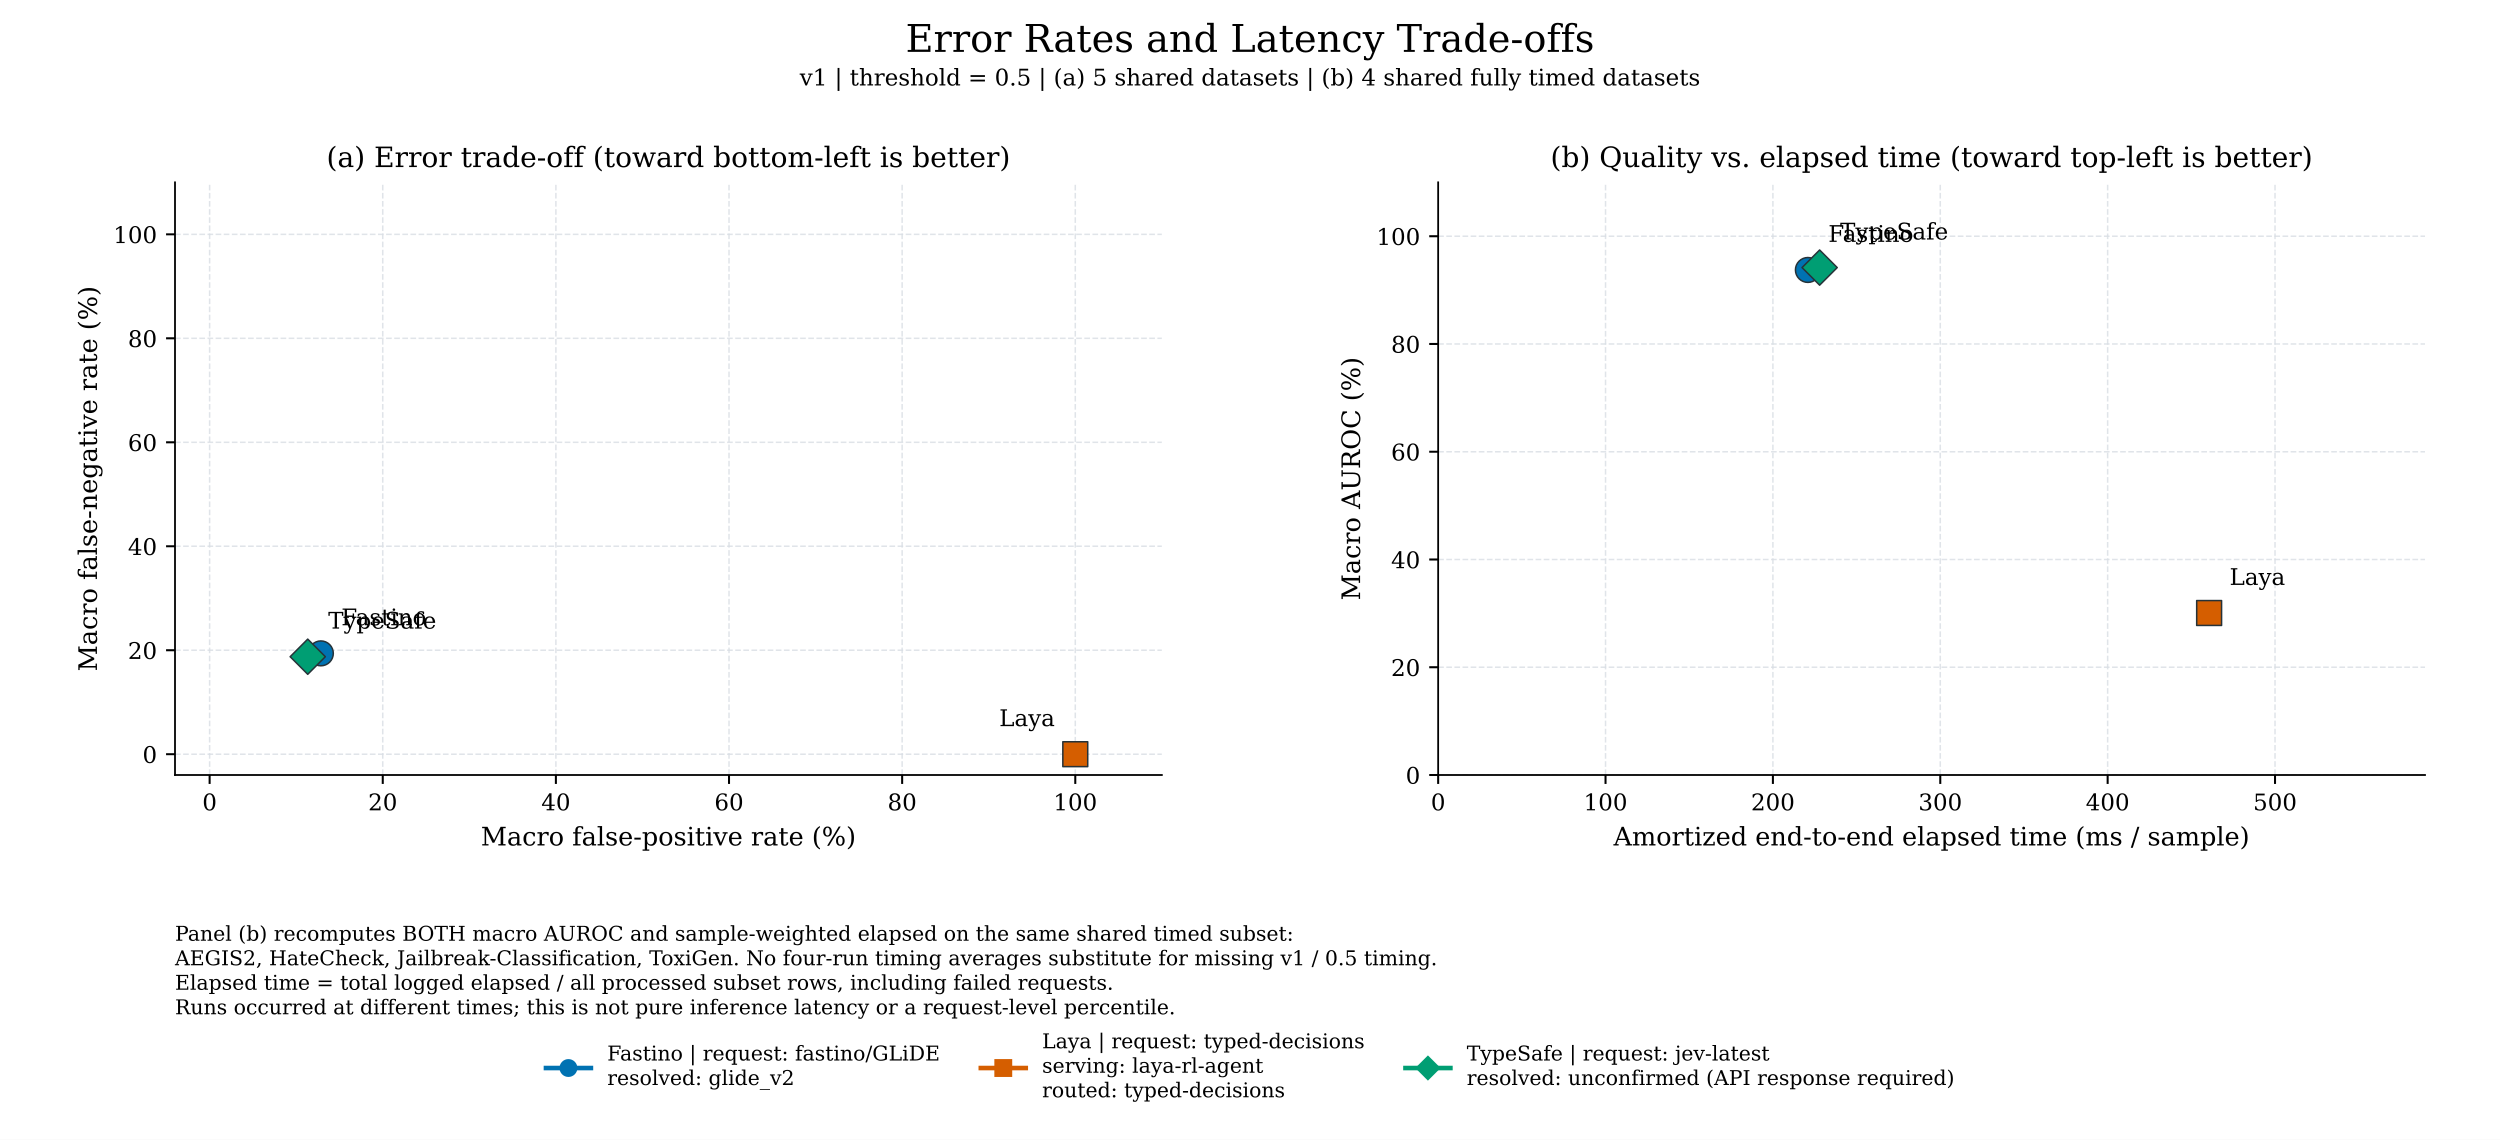
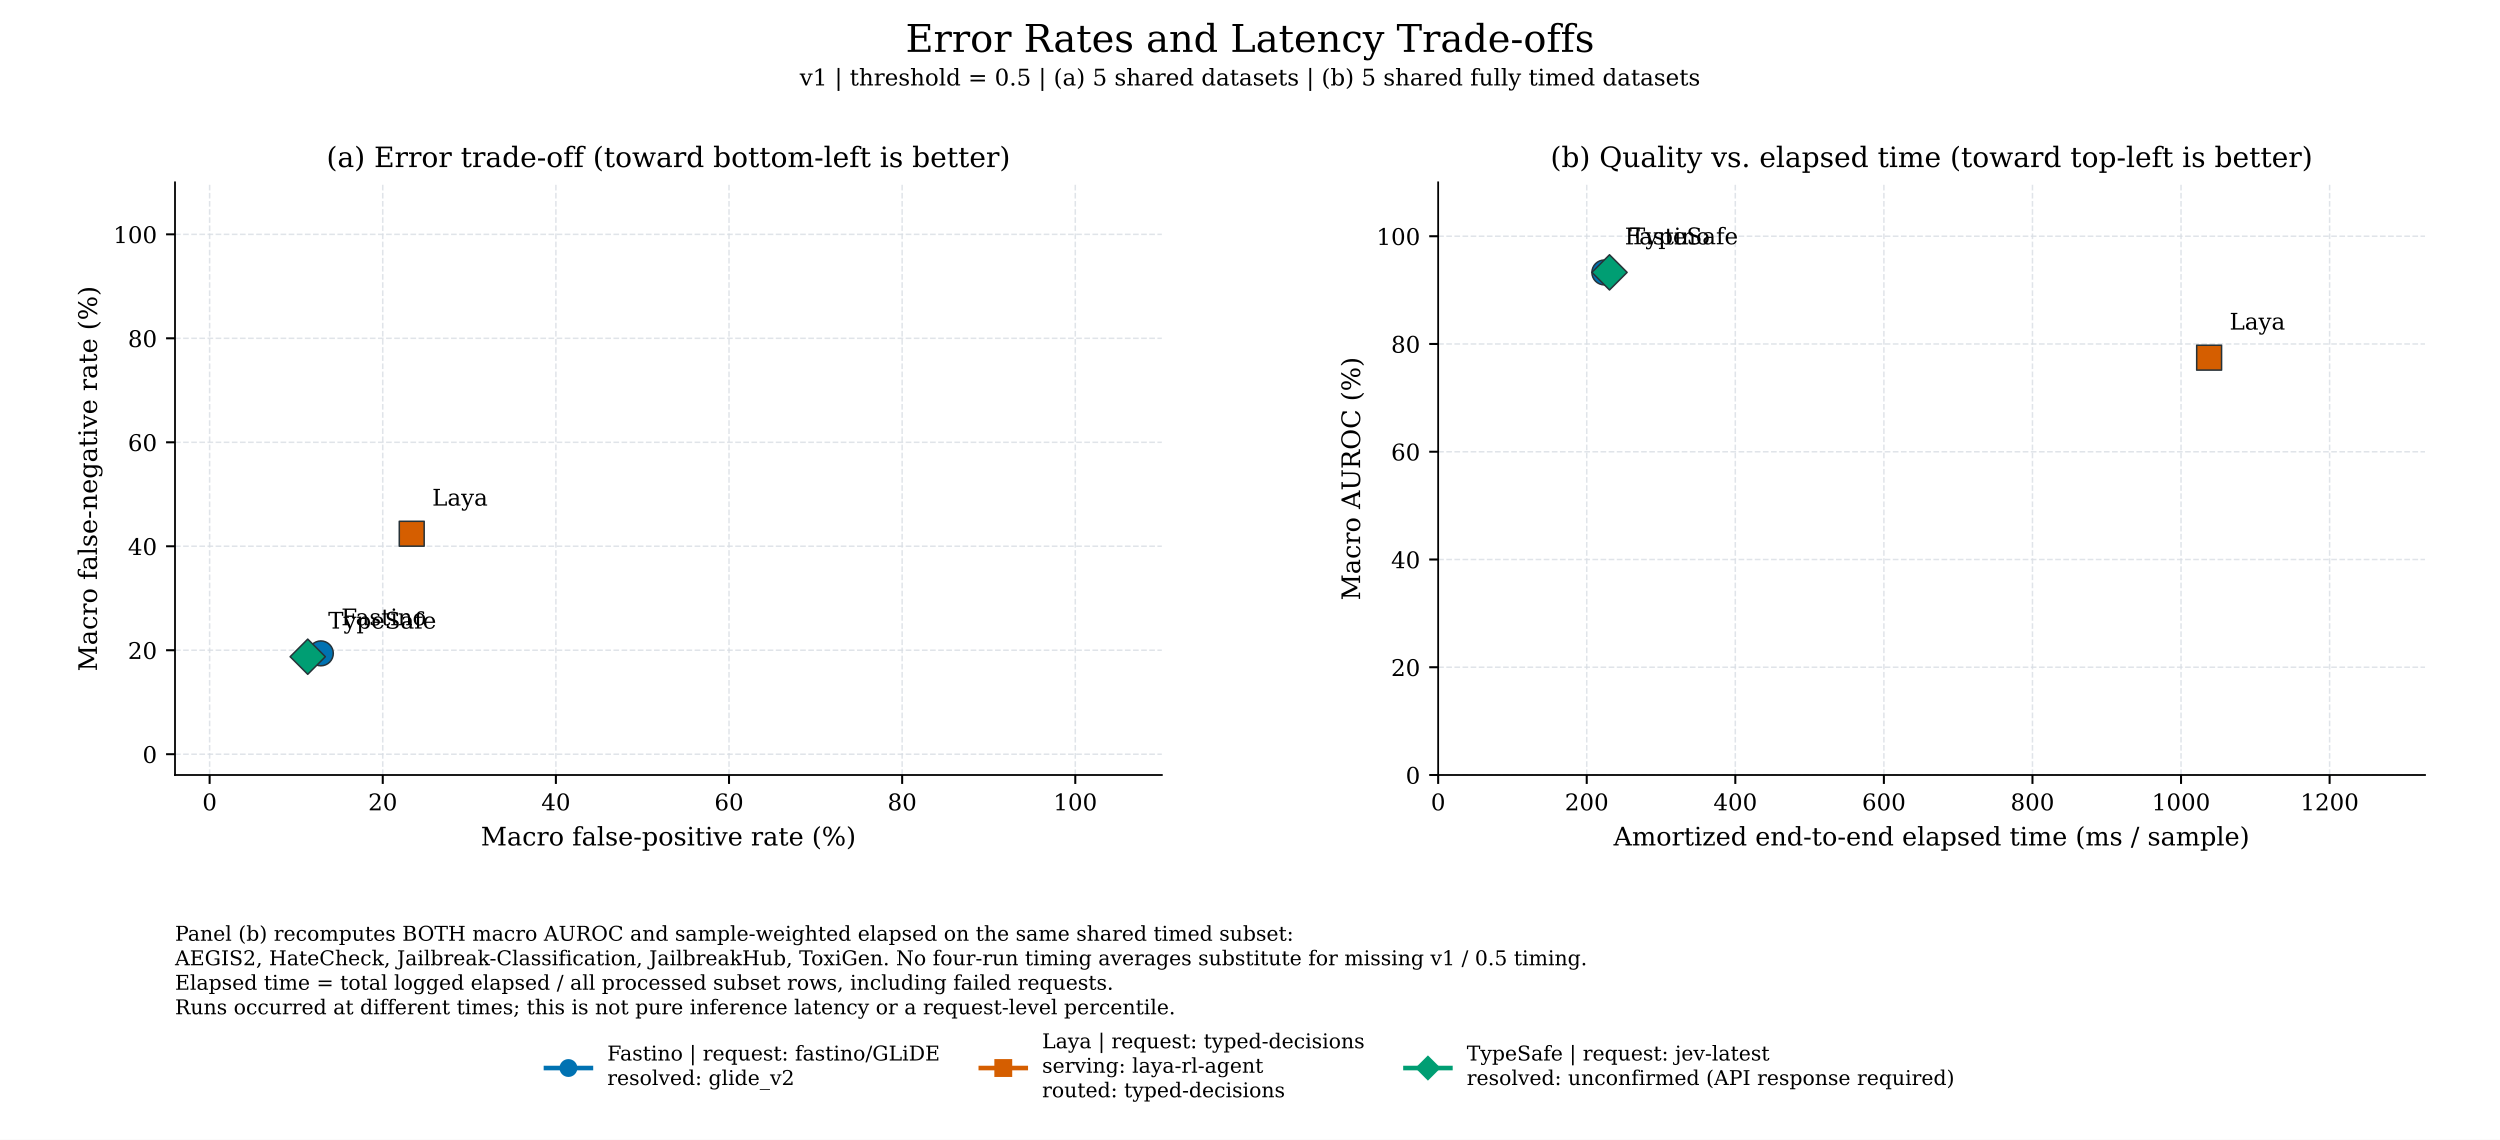
<svg xmlns="http://www.w3.org/2000/svg" xmlns:xlink="http://www.w3.org/1999/xlink" width="979.2pt" height="446.4pt" viewBox="0 0 979.2 446.4" version="1.1">
  <defs>
    <style type="text/css">*{stroke-linejoin: round; stroke-linecap: butt}</style>
  </defs>
  <g id="figure_1">
    <g id="patch_1">
      <path d="M 0 446.4  L 979.2 446.4  L 979.2 0  L 0 0  z " style="fill: #ffffff" />
    </g>
    <g id="axes_1">
      <g id="patch_2">
        <path d="M 68.544 303.552  L 455.07 303.552  L 455.07 71.424  L 68.544 71.424  z " style="fill: #ffffff" />
      </g>
      <g id="matplotlib.axis_1">
        <g id="xtick_1">
          <g id="line2d_1">
-             <path d="M 82.106 303.552  L 82.106 71.424  " clip-path="url(#p5f25a2d71a)" style="fill: none; stroke-dasharray: 2.22,0.96; stroke-dashoffset: 0; stroke: #d8dde3; stroke-opacity: 0.8; stroke-width: 0.6" />
+             <path d="M 82.106 303.552  L 82.106 71.424  " clip-path="url(#p291c48a5eb)" style="fill: none; stroke-dasharray: 2.22,0.96; stroke-dashoffset: 0; stroke: #d8dde3; stroke-opacity: 0.8; stroke-width: 0.6" />
          </g>
          <g id="line2d_2">
            <defs>
-               <path id="m284af14040" d="M 0 0  L 0 3.5  " style="stroke: #000000; stroke-width: 0.8" />
+               <path id="m38a2b554ce" d="M 0 0  L 0 3.5  " style="stroke: #000000; stroke-width: 0.8" />
            </defs>
            <g>
-               <use xlink:href="#m284af14040" x="82.106" y="303.552" style="stroke: #000000; stroke-width: 0.8" />
+               <use xlink:href="#m38a2b554ce" x="82.106" y="303.552" style="stroke: #000000; stroke-width: 0.8" />
            </g>
          </g>
          <g id="text_1">
            <text style="font-size: 9px; font-family: 'DejaVu Serif', serif; text-anchor: middle" x="82.106" y="317.39" transform="rotate(-0 82.10633 317.3899)">0</text>
          </g>
        </g>
        <g id="xtick_2">
          <g id="line2d_3">
-             <path d="M 149.918 303.552  L 149.918 71.424  " clip-path="url(#p5f25a2d71a)" style="fill: none; stroke-dasharray: 2.22,0.96; stroke-dashoffset: 0; stroke: #d8dde3; stroke-opacity: 0.8; stroke-width: 0.6" />
+             <path d="M 149.918 303.552  L 149.918 71.424  " clip-path="url(#p291c48a5eb)" style="fill: none; stroke-dasharray: 2.22,0.96; stroke-dashoffset: 0; stroke: #d8dde3; stroke-opacity: 0.8; stroke-width: 0.6" />
          </g>
          <g id="line2d_4">
            <g>
-               <use xlink:href="#m284af14040" x="149.918" y="303.552" style="stroke: #000000; stroke-width: 0.8" />
+               <use xlink:href="#m38a2b554ce" x="149.918" y="303.552" style="stroke: #000000; stroke-width: 0.8" />
            </g>
          </g>
          <g id="text_2">
            <text style="font-size: 9px; font-family: 'DejaVu Serif', serif; text-anchor: middle" x="149.918" y="317.39" transform="rotate(-0 149.918 317.3899)">20</text>
          </g>
        </g>
        <g id="xtick_3">
          <g id="line2d_5">
-             <path d="M 217.73 303.552  L 217.73 71.424  " clip-path="url(#p5f25a2d71a)" style="fill: none; stroke-dasharray: 2.22,0.96; stroke-dashoffset: 0; stroke: #d8dde3; stroke-opacity: 0.8; stroke-width: 0.6" />
+             <path d="M 217.73 303.552  L 217.73 71.424  " clip-path="url(#p291c48a5eb)" style="fill: none; stroke-dasharray: 2.22,0.96; stroke-dashoffset: 0; stroke: #d8dde3; stroke-opacity: 0.8; stroke-width: 0.6" />
          </g>
          <g id="line2d_6">
            <g>
-               <use xlink:href="#m284af14040" x="217.73" y="303.552" style="stroke: #000000; stroke-width: 0.8" />
+               <use xlink:href="#m38a2b554ce" x="217.73" y="303.552" style="stroke: #000000; stroke-width: 0.8" />
            </g>
          </g>
          <g id="text_3">
            <text style="font-size: 9px; font-family: 'DejaVu Serif', serif; text-anchor: middle" x="217.73" y="317.39" transform="rotate(-0 217.7296 317.3899)">40</text>
          </g>
        </g>
        <g id="xtick_4">
          <g id="line2d_7">
-             <path d="M 285.541 303.552  L 285.541 71.424  " clip-path="url(#p5f25a2d71a)" style="fill: none; stroke-dasharray: 2.22,0.96; stroke-dashoffset: 0; stroke: #d8dde3; stroke-opacity: 0.8; stroke-width: 0.6" />
+             <path d="M 285.541 303.552  L 285.541 71.424  " clip-path="url(#p291c48a5eb)" style="fill: none; stroke-dasharray: 2.22,0.96; stroke-dashoffset: 0; stroke: #d8dde3; stroke-opacity: 0.8; stroke-width: 0.6" />
          </g>
          <g id="line2d_8">
            <g>
-               <use xlink:href="#m284af14040" x="285.541" y="303.552" style="stroke: #000000; stroke-width: 0.8" />
+               <use xlink:href="#m38a2b554ce" x="285.541" y="303.552" style="stroke: #000000; stroke-width: 0.8" />
            </g>
          </g>
          <g id="text_4">
            <text style="font-size: 9px; font-family: 'DejaVu Serif', serif; text-anchor: middle" x="285.541" y="317.39" transform="rotate(-0 285.5412 317.3899)">60</text>
          </g>
        </g>
        <g id="xtick_5">
          <g id="line2d_9">
-             <path d="M 353.353 303.552  L 353.353 71.424  " clip-path="url(#p5f25a2d71a)" style="fill: none; stroke-dasharray: 2.22,0.96; stroke-dashoffset: 0; stroke: #d8dde3; stroke-opacity: 0.8; stroke-width: 0.6" />
+             <path d="M 353.353 303.552  L 353.353 71.424  " clip-path="url(#p291c48a5eb)" style="fill: none; stroke-dasharray: 2.22,0.96; stroke-dashoffset: 0; stroke: #d8dde3; stroke-opacity: 0.8; stroke-width: 0.6" />
          </g>
          <g id="line2d_10">
            <g>
-               <use xlink:href="#m284af14040" x="353.353" y="303.552" style="stroke: #000000; stroke-width: 0.8" />
+               <use xlink:href="#m38a2b554ce" x="353.353" y="303.552" style="stroke: #000000; stroke-width: 0.8" />
            </g>
          </g>
          <g id="text_5">
            <text style="font-size: 9px; font-family: 'DejaVu Serif', serif; text-anchor: middle" x="353.353" y="317.39" transform="rotate(-0 353.3529 317.3899)">80</text>
          </g>
        </g>
        <g id="xtick_6">
          <g id="line2d_11">
-             <path d="M 421.164 303.552  L 421.164 71.424  " clip-path="url(#p5f25a2d71a)" style="fill: none; stroke-dasharray: 2.22,0.96; stroke-dashoffset: 0; stroke: #d8dde3; stroke-opacity: 0.8; stroke-width: 0.6" />
+             <path d="M 421.164 303.552  L 421.164 71.424  " clip-path="url(#p291c48a5eb)" style="fill: none; stroke-dasharray: 2.22,0.96; stroke-dashoffset: 0; stroke: #d8dde3; stroke-opacity: 0.8; stroke-width: 0.6" />
          </g>
          <g id="line2d_12">
            <g>
-               <use xlink:href="#m284af14040" x="421.164" y="303.552" style="stroke: #000000; stroke-width: 0.8" />
+               <use xlink:href="#m38a2b554ce" x="421.164" y="303.552" style="stroke: #000000; stroke-width: 0.8" />
            </g>
          </g>
          <g id="text_6">
            <text style="font-size: 9px; font-family: 'DejaVu Serif', serif; text-anchor: middle" x="421.164" y="317.39" transform="rotate(-0 421.1645 317.3899)">100</text>
          </g>
        </g>
        <g id="text_7">
          <text style="font-size: 10px; font-family: 'DejaVu Serif', serif; text-anchor: middle" x="261.807" y="331.15" transform="rotate(-0 261.8072 331.1504)">Macro false-positive rate (%)</text>
        </g>
      </g>
      <g id="matplotlib.axis_2">
        <g id="ytick_1">
          <g id="line2d_13">
-             <path d="M 68.544 295.407  L 455.07 295.407  " clip-path="url(#p5f25a2d71a)" style="fill: none; stroke-dasharray: 2.22,0.96; stroke-dashoffset: 0; stroke: #d8dde3; stroke-opacity: 0.8; stroke-width: 0.6" />
+             <path d="M 68.544 295.407  L 455.07 295.407  " clip-path="url(#p291c48a5eb)" style="fill: none; stroke-dasharray: 2.22,0.96; stroke-dashoffset: 0; stroke: #d8dde3; stroke-opacity: 0.8; stroke-width: 0.6" />
          </g>
          <g id="line2d_14">
            <defs>
-               <path id="m0b1214da00" d="M 0 0  L -3.5 0  " style="stroke: #000000; stroke-width: 0.8" />
+               <path id="mee0ed7a278" d="M 0 0  L -3.5 0  " style="stroke: #000000; stroke-width: 0.8" />
            </defs>
            <g>
-               <use xlink:href="#m0b1214da00" x="68.544" y="295.407" style="stroke: #000000; stroke-width: 0.8" />
+               <use xlink:href="#mee0ed7a278" x="68.544" y="295.407" style="stroke: #000000; stroke-width: 0.8" />
            </g>
          </g>
          <g id="text_8">
            <text style="font-size: 9px; font-family: 'DejaVu Serif', serif; text-anchor: end" x="61.544" y="298.826" transform="rotate(-0 61.544 298.8261)">0</text>
          </g>
        </g>
        <g id="ytick_2">
          <g id="line2d_15">
-             <path d="M 68.544 254.683  L 455.07 254.683  " clip-path="url(#p5f25a2d71a)" style="fill: none; stroke-dasharray: 2.22,0.96; stroke-dashoffset: 0; stroke: #d8dde3; stroke-opacity: 0.8; stroke-width: 0.6" />
+             <path d="M 68.544 254.683  L 455.07 254.683  " clip-path="url(#p291c48a5eb)" style="fill: none; stroke-dasharray: 2.22,0.96; stroke-dashoffset: 0; stroke: #d8dde3; stroke-opacity: 0.8; stroke-width: 0.6" />
          </g>
          <g id="line2d_16">
            <g>
-               <use xlink:href="#m0b1214da00" x="68.544" y="254.683" style="stroke: #000000; stroke-width: 0.8" />
+               <use xlink:href="#mee0ed7a278" x="68.544" y="254.683" style="stroke: #000000; stroke-width: 0.8" />
            </g>
          </g>
          <g id="text_9">
            <text style="font-size: 9px; font-family: 'DejaVu Serif', serif; text-anchor: end" x="61.544" y="258.102" transform="rotate(-0 61.544 258.1019)">20</text>
          </g>
        </g>
        <g id="ytick_3">
          <g id="line2d_17">
-             <path d="M 68.544 213.959  L 455.07 213.959  " clip-path="url(#p5f25a2d71a)" style="fill: none; stroke-dasharray: 2.22,0.96; stroke-dashoffset: 0; stroke: #d8dde3; stroke-opacity: 0.8; stroke-width: 0.6" />
+             <path d="M 68.544 213.959  L 455.07 213.959  " clip-path="url(#p291c48a5eb)" style="fill: none; stroke-dasharray: 2.22,0.96; stroke-dashoffset: 0; stroke: #d8dde3; stroke-opacity: 0.8; stroke-width: 0.6" />
          </g>
          <g id="line2d_18">
            <g>
-               <use xlink:href="#m0b1214da00" x="68.544" y="213.959" style="stroke: #000000; stroke-width: 0.8" />
+               <use xlink:href="#mee0ed7a278" x="68.544" y="213.959" style="stroke: #000000; stroke-width: 0.8" />
            </g>
          </g>
          <g id="text_10">
            <text style="font-size: 9px; font-family: 'DejaVu Serif', serif; text-anchor: end" x="61.544" y="217.378" transform="rotate(-0 61.544 217.3777)">40</text>
          </g>
        </g>
        <g id="ytick_4">
          <g id="line2d_19">
-             <path d="M 68.544 173.235  L 455.07 173.235  " clip-path="url(#p5f25a2d71a)" style="fill: none; stroke-dasharray: 2.22,0.96; stroke-dashoffset: 0; stroke: #d8dde3; stroke-opacity: 0.8; stroke-width: 0.6" />
+             <path d="M 68.544 173.235  L 455.07 173.235  " clip-path="url(#p291c48a5eb)" style="fill: none; stroke-dasharray: 2.22,0.96; stroke-dashoffset: 0; stroke: #d8dde3; stroke-opacity: 0.8; stroke-width: 0.6" />
          </g>
          <g id="line2d_20">
            <g>
-               <use xlink:href="#m0b1214da00" x="68.544" y="173.235" style="stroke: #000000; stroke-width: 0.8" />
+               <use xlink:href="#mee0ed7a278" x="68.544" y="173.235" style="stroke: #000000; stroke-width: 0.8" />
            </g>
          </g>
          <g id="text_11">
            <text style="font-size: 9px; font-family: 'DejaVu Serif', serif; text-anchor: end" x="61.544" y="176.653" transform="rotate(-0 61.544 176.6535)">60</text>
          </g>
        </g>
        <g id="ytick_5">
          <g id="line2d_21">
-             <path d="M 68.544 132.51  L 455.07 132.51  " clip-path="url(#p5f25a2d71a)" style="fill: none; stroke-dasharray: 2.22,0.96; stroke-dashoffset: 0; stroke: #d8dde3; stroke-opacity: 0.8; stroke-width: 0.6" />
+             <path d="M 68.544 132.51  L 455.07 132.51  " clip-path="url(#p291c48a5eb)" style="fill: none; stroke-dasharray: 2.22,0.96; stroke-dashoffset: 0; stroke: #d8dde3; stroke-opacity: 0.8; stroke-width: 0.6" />
          </g>
          <g id="line2d_22">
            <g>
-               <use xlink:href="#m0b1214da00" x="68.544" y="132.51" style="stroke: #000000; stroke-width: 0.8" />
+               <use xlink:href="#mee0ed7a278" x="68.544" y="132.51" style="stroke: #000000; stroke-width: 0.8" />
            </g>
          </g>
          <g id="text_12">
            <text style="font-size: 9px; font-family: 'DejaVu Serif', serif; text-anchor: end" x="61.544" y="135.929" transform="rotate(-0 61.544 135.9293)">80</text>
          </g>
        </g>
        <g id="ytick_6">
          <g id="line2d_23">
-             <path d="M 68.544 91.786  L 455.07 91.786  " clip-path="url(#p5f25a2d71a)" style="fill: none; stroke-dasharray: 2.22,0.96; stroke-dashoffset: 0; stroke: #d8dde3; stroke-opacity: 0.8; stroke-width: 0.6" />
+             <path d="M 68.544 91.786  L 455.07 91.786  " clip-path="url(#p291c48a5eb)" style="fill: none; stroke-dasharray: 2.22,0.96; stroke-dashoffset: 0; stroke: #d8dde3; stroke-opacity: 0.8; stroke-width: 0.6" />
          </g>
          <g id="line2d_24">
            <g>
-               <use xlink:href="#m0b1214da00" x="68.544" y="91.786" style="stroke: #000000; stroke-width: 0.8" />
+               <use xlink:href="#mee0ed7a278" x="68.544" y="91.786" style="stroke: #000000; stroke-width: 0.8" />
            </g>
          </g>
          <g id="text_13">
            <text style="font-size: 9px; font-family: 'DejaVu Serif', serif; text-anchor: end" x="61.544" y="95.205" transform="rotate(-0 61.544 95.20505)">100</text>
          </g>
        </g>
        <g id="text_14">
          <text style="font-size: 10px; font-family: 'DejaVu Serif', serif; text-anchor: middle" x="37.963" y="187.488" transform="rotate(-90 37.96291 187.488)">Macro false-negative rate (%)</text>
        </g>
      </g>
      <g id="patch_3">
        <path d="M 68.544 303.552  L 68.544 71.424  " style="fill: none; stroke: #000000; stroke-width: 0.7; stroke-linejoin: miter; stroke-linecap: square" />
      </g>
      <g id="patch_4">
        <path d="M 68.544 303.552  L 455.07 303.552  " style="fill: none; stroke: #000000; stroke-width: 0.7; stroke-linejoin: miter; stroke-linecap: square" />
      </g>
      <g id="PathCollection_1">
        <defs>
-           <path id="m50b55ffab1" d="M 0 4.873  C 1.292 4.873 2.532 4.36 3.446 3.446  C 4.36 2.532 4.873 1.292 4.873 0  C 4.873 -1.292 4.36 -2.532 3.446 -3.446  C 2.532 -4.36 1.292 -4.873 0 -4.873  C -1.292 -4.873 -2.532 -4.36 -3.446 -3.446  C -4.36 -2.532 -4.873 -1.292 -4.873 0  C -4.873 1.292 -4.36 2.532 -3.446 3.446  C -2.532 4.36 -1.292 4.873 0 4.873  z " style="stroke: #263238; stroke-width: 0.6" />
+           <path id="m5be6ba37ee" d="M 0 4.873  C 1.292 4.873 2.532 4.36 3.446 3.446  C 4.36 2.532 4.873 1.292 4.873 0  C 4.873 -1.292 4.36 -2.532 3.446 -3.446  C 2.532 -4.36 1.292 -4.873 0 -4.873  C -1.292 -4.873 -2.532 -4.36 -3.446 -3.446  C -4.36 -2.532 -4.873 -1.292 -4.873 0  C -4.873 1.292 -4.36 2.532 -3.446 3.446  C -2.532 4.36 -1.292 4.873 0 4.873  z " style="stroke: #263238; stroke-width: 0.6" />
        </defs>
        <g>
-           <use xlink:href="#m50b55ffab1" x="125.675" y="255.911" style="fill: #0072b2; stroke: #263238; stroke-width: 0.6" />
+           <use xlink:href="#m5be6ba37ee" x="125.668" y="255.911" style="fill: #0072b2; stroke: #263238; stroke-width: 0.6" />
        </g>
      </g>
      <g id="text_15">
-         <text style="font-size: 9px; font-family: 'DejaVu Serif', serif; text-anchor: start" x="133.675" y="244.911" transform="rotate(-0 133.6753 244.9111)">Fastino</text>
+         <text style="font-size: 9px; font-family: 'DejaVu Serif', serif; text-anchor: start" x="133.668" y="244.911" transform="rotate(-0 133.6685 244.9113)">Fastino</text>
      </g>
      <g id="PathCollection_2">
        <defs>
-           <path id="mcd06a24885" d="M -4.873 4.873  L 4.873 4.873  L 4.873 -4.873  L -4.873 -4.873  z " style="stroke: #263238; stroke-width: 0.6" />
+           <path id="m51d36adcac" d="M -4.873 4.873  L 4.873 4.873  L 4.873 -4.873  L -4.873 -4.873  z " style="stroke: #263238; stroke-width: 0.6" />
        </defs>
        <g>
-           <use xlink:href="#mcd06a24885" x="421.164" y="295.407" style="fill: #d55e00; stroke: #263238; stroke-width: 0.6" />
+           <use xlink:href="#m51d36adcac" x="161.266" y="209.046" style="fill: #d55e00; stroke: #263238; stroke-width: 0.6" />
        </g>
      </g>
      <g id="text_16">
-         <text style="font-size: 9px; font-family: 'DejaVu Serif', serif; text-anchor: end" x="413.164" y="284.407" transform="rotate(-0 413.1645 284.4072)">Laya</text>
+         <text style="font-size: 9px; font-family: 'DejaVu Serif', serif; text-anchor: start" x="169.266" y="198.046" transform="rotate(-0 169.2663 198.0461)">Laya</text>
      </g>
      <g id="PathCollection_3">
        <defs>
-           <path id="m7348ab4ece" d="M -0 6.892  L 6.892 0  L 0 -6.892  L -6.892 -0  z " style="stroke: #263238; stroke-width: 0.6" />
+           <path id="m12f70cd3fb" d="M -0 6.892  L 6.892 0  L 0 -6.892  L -6.892 -0  z " style="stroke: #263238; stroke-width: 0.6" />
        </defs>
        <g>
-           <use xlink:href="#m7348ab4ece" x="120.534" y="257.219" style="fill: #009e73; stroke: #263238; stroke-width: 0.6" />
+           <use xlink:href="#m12f70cd3fb" x="120.533" y="257.219" style="fill: #009e73; stroke: #263238; stroke-width: 0.6" />
        </g>
      </g>
      <g id="text_17">
-         <text style="font-size: 9px; font-family: 'DejaVu Serif', serif; text-anchor: start" x="128.534" y="246.219" transform="rotate(-0 128.534 246.2185)">TypeSafe</text>
+         <text style="font-size: 9px; font-family: 'DejaVu Serif', serif; text-anchor: start" x="128.533" y="246.219" transform="rotate(-0 128.5329 246.2187)">TypeSafe</text>
      </g>
      <g id="text_18">
        <text style="font-size: 11px; font-family: 'DejaVu Serif', serif; text-anchor: middle" x="261.807" y="65.424" transform="rotate(-0 261.8072 65.424)">(a) Error trade-off (toward bottom-left is better)</text>
      </g>
    </g>
    <g id="axes_2">
      <g id="patch_5">
        <path d="M 563.298 303.552  L 949.824 303.552  L 949.824 71.424  L 563.298 71.424  z " style="fill: #ffffff" />
      </g>
      <g id="matplotlib.axis_3">
        <g id="xtick_7">
          <g id="line2d_25">
-             <path d="M 563.298 303.552  L 563.298 71.424  " clip-path="url(#pf8f7404741)" style="fill: none; stroke-dasharray: 2.22,0.96; stroke-dashoffset: 0; stroke: #d8dde3; stroke-opacity: 0.8; stroke-width: 0.6" />
+             <path d="M 563.298 303.552  L 563.298 71.424  " clip-path="url(#pbedf4a79d9)" style="fill: none; stroke-dasharray: 2.22,0.96; stroke-dashoffset: 0; stroke: #d8dde3; stroke-opacity: 0.8; stroke-width: 0.6" />
          </g>
          <g id="line2d_26">
            <g>
-               <use xlink:href="#m284af14040" x="563.298" y="303.552" style="stroke: #000000; stroke-width: 0.8" />
+               <use xlink:href="#m38a2b554ce" x="563.298" y="303.552" style="stroke: #000000; stroke-width: 0.8" />
            </g>
          </g>
          <g id="text_19">
            <text style="font-size: 9px; font-family: 'DejaVu Serif', serif; text-anchor: middle" x="563.298" y="317.39" transform="rotate(-0 563.2977 317.3899)">0</text>
          </g>
        </g>
        <g id="xtick_8">
          <g id="line2d_27">
-             <path d="M 628.854 303.552  L 628.854 71.424  " clip-path="url(#pf8f7404741)" style="fill: none; stroke-dasharray: 2.22,0.96; stroke-dashoffset: 0; stroke: #d8dde3; stroke-opacity: 0.8; stroke-width: 0.6" />
+             <path d="M 621.492 303.552  L 621.492 71.424  " clip-path="url(#pbedf4a79d9)" style="fill: none; stroke-dasharray: 2.22,0.96; stroke-dashoffset: 0; stroke: #d8dde3; stroke-opacity: 0.8; stroke-width: 0.6" />
          </g>
          <g id="line2d_28">
            <g>
-               <use xlink:href="#m284af14040" x="628.854" y="303.552" style="stroke: #000000; stroke-width: 0.8" />
+               <use xlink:href="#m38a2b554ce" x="621.492" y="303.552" style="stroke: #000000; stroke-width: 0.8" />
            </g>
          </g>
          <g id="text_20">
-             <text style="font-size: 9px; font-family: 'DejaVu Serif', serif; text-anchor: middle" x="628.854" y="317.39" transform="rotate(-0 628.8542 317.3899)">100</text>
+             <text style="font-size: 9px; font-family: 'DejaVu Serif', serif; text-anchor: middle" x="621.492" y="317.39" transform="rotate(-0 621.4917 317.3899)">200</text>
          </g>
        </g>
        <g id="xtick_9">
          <g id="line2d_29">
-             <path d="M 694.411 303.552  L 694.411 71.424  " clip-path="url(#pf8f7404741)" style="fill: none; stroke-dasharray: 2.22,0.96; stroke-dashoffset: 0; stroke: #d8dde3; stroke-opacity: 0.8; stroke-width: 0.6" />
+             <path d="M 679.686 303.552  L 679.686 71.424  " clip-path="url(#pbedf4a79d9)" style="fill: none; stroke-dasharray: 2.22,0.96; stroke-dashoffset: 0; stroke: #d8dde3; stroke-opacity: 0.8; stroke-width: 0.6" />
          </g>
          <g id="line2d_30">
            <g>
-               <use xlink:href="#m284af14040" x="694.411" y="303.552" style="stroke: #000000; stroke-width: 0.8" />
+               <use xlink:href="#m38a2b554ce" x="679.686" y="303.552" style="stroke: #000000; stroke-width: 0.8" />
            </g>
          </g>
          <g id="text_21">
-             <text style="font-size: 9px; font-family: 'DejaVu Serif', serif; text-anchor: middle" x="694.411" y="317.39" transform="rotate(-0 694.4107 317.3899)">200</text>
+             <text style="font-size: 9px; font-family: 'DejaVu Serif', serif; text-anchor: middle" x="679.686" y="317.39" transform="rotate(-0 679.6857 317.3899)">400</text>
          </g>
        </g>
        <g id="xtick_10">
          <g id="line2d_31">
-             <path d="M 759.967 303.552  L 759.967 71.424  " clip-path="url(#pf8f7404741)" style="fill: none; stroke-dasharray: 2.22,0.96; stroke-dashoffset: 0; stroke: #d8dde3; stroke-opacity: 0.8; stroke-width: 0.6" />
+             <path d="M 737.88 303.552  L 737.88 71.424  " clip-path="url(#pbedf4a79d9)" style="fill: none; stroke-dasharray: 2.22,0.96; stroke-dashoffset: 0; stroke: #d8dde3; stroke-opacity: 0.8; stroke-width: 0.6" />
          </g>
          <g id="line2d_32">
            <g>
-               <use xlink:href="#m284af14040" x="759.967" y="303.552" style="stroke: #000000; stroke-width: 0.8" />
+               <use xlink:href="#m38a2b554ce" x="737.88" y="303.552" style="stroke: #000000; stroke-width: 0.8" />
            </g>
          </g>
          <g id="text_22">
-             <text style="font-size: 9px; font-family: 'DejaVu Serif', serif; text-anchor: middle" x="759.967" y="317.39" transform="rotate(-0 759.9673 317.3899)">300</text>
+             <text style="font-size: 9px; font-family: 'DejaVu Serif', serif; text-anchor: middle" x="737.88" y="317.39" transform="rotate(-0 737.8797 317.3899)">600</text>
          </g>
        </g>
        <g id="xtick_11">
          <g id="line2d_33">
-             <path d="M 825.524 303.552  L 825.524 71.424  " clip-path="url(#pf8f7404741)" style="fill: none; stroke-dasharray: 2.22,0.96; stroke-dashoffset: 0; stroke: #d8dde3; stroke-opacity: 0.8; stroke-width: 0.6" />
+             <path d="M 796.074 303.552  L 796.074 71.424  " clip-path="url(#pbedf4a79d9)" style="fill: none; stroke-dasharray: 2.22,0.96; stroke-dashoffset: 0; stroke: #d8dde3; stroke-opacity: 0.8; stroke-width: 0.6" />
          </g>
          <g id="line2d_34">
            <g>
-               <use xlink:href="#m284af14040" x="825.524" y="303.552" style="stroke: #000000; stroke-width: 0.8" />
+               <use xlink:href="#m38a2b554ce" x="796.074" y="303.552" style="stroke: #000000; stroke-width: 0.8" />
            </g>
          </g>
          <g id="text_23">
-             <text style="font-size: 9px; font-family: 'DejaVu Serif', serif; text-anchor: middle" x="825.524" y="317.39" transform="rotate(-0 825.5238 317.3899)">400</text>
+             <text style="font-size: 9px; font-family: 'DejaVu Serif', serif; text-anchor: middle" x="796.074" y="317.39" transform="rotate(-0 796.0738 317.3899)">800</text>
          </g>
        </g>
        <g id="xtick_12">
          <g id="line2d_35">
-             <path d="M 891.08 303.552  L 891.08 71.424  " clip-path="url(#pf8f7404741)" style="fill: none; stroke-dasharray: 2.22,0.96; stroke-dashoffset: 0; stroke: #d8dde3; stroke-opacity: 0.8; stroke-width: 0.6" />
+             <path d="M 854.268 303.552  L 854.268 71.424  " clip-path="url(#pbedf4a79d9)" style="fill: none; stroke-dasharray: 2.22,0.96; stroke-dashoffset: 0; stroke: #d8dde3; stroke-opacity: 0.8; stroke-width: 0.6" />
          </g>
          <g id="line2d_36">
            <g>
-               <use xlink:href="#m284af14040" x="891.08" y="303.552" style="stroke: #000000; stroke-width: 0.8" />
+               <use xlink:href="#m38a2b554ce" x="854.268" y="303.552" style="stroke: #000000; stroke-width: 0.8" />
            </g>
          </g>
          <g id="text_24">
-             <text style="font-size: 9px; font-family: 'DejaVu Serif', serif; text-anchor: middle" x="891.08" y="317.39" transform="rotate(-0 891.0803 317.3899)">500</text>
-           </g>
-         </g>
-         <g id="text_25">
+             <text style="font-size: 9px; font-family: 'DejaVu Serif', serif; text-anchor: middle" x="854.268" y="317.39" transform="rotate(-0 854.2678 317.3899)">1000</text>
+           </g>
+         </g>
+         <g id="xtick_13">
+           <g id="line2d_37">
+             <path d="M 912.462 303.552  L 912.462 71.424  " clip-path="url(#pbedf4a79d9)" style="fill: none; stroke-dasharray: 2.22,0.96; stroke-dashoffset: 0; stroke: #d8dde3; stroke-opacity: 0.8; stroke-width: 0.6" />
+           </g>
+           <g id="line2d_38">
+             <g>
+               <use xlink:href="#m38a2b554ce" x="912.462" y="303.552" style="stroke: #000000; stroke-width: 0.8" />
+             </g>
+           </g>
+           <g id="text_25">
+             <text style="font-size: 9px; font-family: 'DejaVu Serif', serif; text-anchor: middle" x="912.462" y="317.39" transform="rotate(-0 912.4618 317.3899)">1200</text>
+           </g>
+         </g>
+         <g id="text_26">
          <text style="font-size: 10px; font-family: 'DejaVu Serif', serif; text-anchor: middle" x="756.561" y="331.15" transform="rotate(-0 756.5608 331.1504)">Amortized end-to-end elapsed time (ms / sample)</text>
        </g>
      </g>
      <g id="matplotlib.axis_4">
        <g id="ytick_7">
-           <g id="line2d_37">
-             <path d="M 563.298 303.552  L 949.824 303.552  " clip-path="url(#pf8f7404741)" style="fill: none; stroke-dasharray: 2.22,0.96; stroke-dashoffset: 0; stroke: #d8dde3; stroke-opacity: 0.8; stroke-width: 0.6" />
-           </g>
-           <g id="line2d_38">
-             <g>
-               <use xlink:href="#m0b1214da00" x="563.298" y="303.552" style="stroke: #000000; stroke-width: 0.8" />
-             </g>
-           </g>
-           <g id="text_26">
+           <g id="line2d_39">
+             <path d="M 563.298 303.552  L 949.824 303.552  " clip-path="url(#pbedf4a79d9)" style="fill: none; stroke-dasharray: 2.22,0.96; stroke-dashoffset: 0; stroke: #d8dde3; stroke-opacity: 0.8; stroke-width: 0.6" />
+           </g>
+           <g id="line2d_40">
+             <g>
+               <use xlink:href="#mee0ed7a278" x="563.298" y="303.552" style="stroke: #000000; stroke-width: 0.8" />
+             </g>
+           </g>
+           <g id="text_27">
            <text style="font-size: 9px; font-family: 'DejaVu Serif', serif; text-anchor: end" x="556.298" y="306.971" transform="rotate(-0 556.2977 306.9709)">0</text>
          </g>
        </g>
        <g id="ytick_8">
-           <g id="line2d_39">
-             <path d="M 563.298 261.347  L 949.824 261.347  " clip-path="url(#pf8f7404741)" style="fill: none; stroke-dasharray: 2.22,0.96; stroke-dashoffset: 0; stroke: #d8dde3; stroke-opacity: 0.8; stroke-width: 0.6" />
-           </g>
-           <g id="line2d_40">
-             <g>
-               <use xlink:href="#m0b1214da00" x="563.298" y="261.347" style="stroke: #000000; stroke-width: 0.8" />
-             </g>
-           </g>
-           <g id="text_27">
+           <g id="line2d_41">
+             <path d="M 563.298 261.347  L 949.824 261.347  " clip-path="url(#pbedf4a79d9)" style="fill: none; stroke-dasharray: 2.22,0.96; stroke-dashoffset: 0; stroke: #d8dde3; stroke-opacity: 0.8; stroke-width: 0.6" />
+           </g>
+           <g id="line2d_42">
+             <g>
+               <use xlink:href="#mee0ed7a278" x="563.298" y="261.347" style="stroke: #000000; stroke-width: 0.8" />
+             </g>
+           </g>
+           <g id="text_28">
            <text style="font-size: 9px; font-family: 'DejaVu Serif', serif; text-anchor: end" x="556.298" y="264.766" transform="rotate(-0 556.2977 264.7659)">20</text>
          </g>
        </g>
        <g id="ytick_9">
-           <g id="line2d_41">
-             <path d="M 563.298 219.142  L 949.824 219.142  " clip-path="url(#pf8f7404741)" style="fill: none; stroke-dasharray: 2.22,0.96; stroke-dashoffset: 0; stroke: #d8dde3; stroke-opacity: 0.8; stroke-width: 0.6" />
-           </g>
-           <g id="line2d_42">
-             <g>
-               <use xlink:href="#m0b1214da00" x="563.298" y="219.142" style="stroke: #000000; stroke-width: 0.8" />
-             </g>
-           </g>
-           <g id="text_28">
+           <g id="line2d_43">
+             <path d="M 563.298 219.142  L 949.824 219.142  " clip-path="url(#pbedf4a79d9)" style="fill: none; stroke-dasharray: 2.22,0.96; stroke-dashoffset: 0; stroke: #d8dde3; stroke-opacity: 0.8; stroke-width: 0.6" />
+           </g>
+           <g id="line2d_44">
+             <g>
+               <use xlink:href="#mee0ed7a278" x="563.298" y="219.142" style="stroke: #000000; stroke-width: 0.8" />
+             </g>
+           </g>
+           <g id="text_29">
            <text style="font-size: 9px; font-family: 'DejaVu Serif', serif; text-anchor: end" x="556.298" y="222.561" transform="rotate(-0 556.2977 222.5608)">40</text>
          </g>
        </g>
        <g id="ytick_10">
-           <g id="line2d_43">
-             <path d="M 563.298 176.937  L 949.824 176.937  " clip-path="url(#pf8f7404741)" style="fill: none; stroke-dasharray: 2.22,0.96; stroke-dashoffset: 0; stroke: #d8dde3; stroke-opacity: 0.8; stroke-width: 0.6" />
-           </g>
-           <g id="line2d_44">
-             <g>
-               <use xlink:href="#m0b1214da00" x="563.298" y="176.937" style="stroke: #000000; stroke-width: 0.8" />
-             </g>
-           </g>
-           <g id="text_29">
+           <g id="line2d_45">
+             <path d="M 563.298 176.937  L 949.824 176.937  " clip-path="url(#pbedf4a79d9)" style="fill: none; stroke-dasharray: 2.22,0.96; stroke-dashoffset: 0; stroke: #d8dde3; stroke-opacity: 0.8; stroke-width: 0.6" />
+           </g>
+           <g id="line2d_46">
+             <g>
+               <use xlink:href="#mee0ed7a278" x="563.298" y="176.937" style="stroke: #000000; stroke-width: 0.8" />
+             </g>
+           </g>
+           <g id="text_30">
            <text style="font-size: 9px; font-family: 'DejaVu Serif', serif; text-anchor: end" x="556.298" y="180.356" transform="rotate(-0 556.2977 180.3557)">60</text>
          </g>
        </g>
        <g id="ytick_11">
-           <g id="line2d_45">
-             <path d="M 563.298 134.732  L 949.824 134.732  " clip-path="url(#pf8f7404741)" style="fill: none; stroke-dasharray: 2.22,0.96; stroke-dashoffset: 0; stroke: #d8dde3; stroke-opacity: 0.8; stroke-width: 0.6" />
-           </g>
-           <g id="line2d_46">
-             <g>
-               <use xlink:href="#m0b1214da00" x="563.298" y="134.732" style="stroke: #000000; stroke-width: 0.8" />
-             </g>
-           </g>
-           <g id="text_30">
+           <g id="line2d_47">
+             <path d="M 563.298 134.732  L 949.824 134.732  " clip-path="url(#pbedf4a79d9)" style="fill: none; stroke-dasharray: 2.22,0.96; stroke-dashoffset: 0; stroke: #d8dde3; stroke-opacity: 0.8; stroke-width: 0.6" />
+           </g>
+           <g id="line2d_48">
+             <g>
+               <use xlink:href="#mee0ed7a278" x="563.298" y="134.732" style="stroke: #000000; stroke-width: 0.8" />
+             </g>
+           </g>
+           <g id="text_31">
            <text style="font-size: 9px; font-family: 'DejaVu Serif', serif; text-anchor: end" x="556.298" y="138.151" transform="rotate(-0 556.2977 138.1506)">80</text>
          </g>
        </g>
        <g id="ytick_12">
-           <g id="line2d_47">
-             <path d="M 563.298 92.527  L 949.824 92.527  " clip-path="url(#pf8f7404741)" style="fill: none; stroke-dasharray: 2.22,0.96; stroke-dashoffset: 0; stroke: #d8dde3; stroke-opacity: 0.8; stroke-width: 0.6" />
-           </g>
-           <g id="line2d_48">
-             <g>
-               <use xlink:href="#m0b1214da00" x="563.298" y="92.527" style="stroke: #000000; stroke-width: 0.8" />
-             </g>
-           </g>
-           <g id="text_31">
+           <g id="line2d_49">
+             <path d="M 563.298 92.527  L 949.824 92.527  " clip-path="url(#pbedf4a79d9)" style="fill: none; stroke-dasharray: 2.22,0.96; stroke-dashoffset: 0; stroke: #d8dde3; stroke-opacity: 0.8; stroke-width: 0.6" />
+           </g>
+           <g id="line2d_50">
+             <g>
+               <use xlink:href="#mee0ed7a278" x="563.298" y="92.527" style="stroke: #000000; stroke-width: 0.8" />
+             </g>
+           </g>
+           <g id="text_32">
            <text style="font-size: 9px; font-family: 'DejaVu Serif', serif; text-anchor: end" x="556.298" y="95.945" transform="rotate(-0 556.2977 95.94549)">100</text>
          </g>
        </g>
-         <g id="text_32">
+         <g id="text_33">
          <text style="font-size: 10px; font-family: 'DejaVu Serif', serif; text-anchor: middle" x="532.717" y="187.488" transform="rotate(-90 532.7166 187.488)">Macro AUROC (%)</text>
        </g>
      </g>
      <g id="patch_6">
        <path d="M 563.298 303.552  L 563.298 71.424  " style="fill: none; stroke: #000000; stroke-width: 0.7; stroke-linejoin: miter; stroke-linecap: square" />
      </g>
      <g id="patch_7">
        <path d="M 563.298 303.552  L 949.824 303.552  " style="fill: none; stroke: #000000; stroke-width: 0.7; stroke-linejoin: miter; stroke-linecap: square" />
      </g>
      <g id="PathCollection_4">
        <g>
-           <use xlink:href="#m50b55ffab1" x="708.11" y="105.737" style="fill: #0072b2; stroke: #263238; stroke-width: 0.6" />
-         </g>
-       </g>
-       <g id="text_33">
-         <text style="font-size: 9px; font-family: 'DejaVu Serif', serif; text-anchor: start" x="716.11" y="94.737" transform="rotate(-0 716.1104 94.73688)">Fastino</text>
+           <use xlink:href="#m5be6ba37ee" x="628.389" y="106.714" style="fill: #0072b2; stroke: #263238; stroke-width: 0.6" />
+         </g>
+       </g>
+       <g id="text_34">
+         <text style="font-size: 9px; font-family: 'DejaVu Serif', serif; text-anchor: start" x="636.389" y="95.714" transform="rotate(-0 636.3886 95.71361)">Fastino</text>
      </g>
      <g id="PathCollection_5">
        <g>
-           <use xlink:href="#mcd06a24885" x="865.271" y="240.103" style="fill: #d55e00; stroke: #263238; stroke-width: 0.6" />
-         </g>
-       </g>
-       <g id="text_34">
-         <text style="font-size: 9px; font-family: 'DejaVu Serif', serif; text-anchor: start" x="873.271" y="229.103" transform="rotate(-0 873.2714 229.1034)">Laya</text>
+           <use xlink:href="#m51d36adcac" x="865.271" y="140.096" style="fill: #d55e00; stroke: #263238; stroke-width: 0.6" />
+         </g>
+       </g>
+       <g id="text_35">
+         <text style="font-size: 9px; font-family: 'DejaVu Serif', serif; text-anchor: start" x="873.271" y="129.096" transform="rotate(-0 873.2714 129.0955)">Laya</text>
      </g>
      <g id="PathCollection_6">
        <g>
-           <use xlink:href="#m7348ab4ece" x="712.711" y="104.806" style="fill: #009e73; stroke: #263238; stroke-width: 0.6" />
-         </g>
-       </g>
-       <g id="text_35">
-         <text style="font-size: 9px; font-family: 'DejaVu Serif', serif; text-anchor: start" x="720.711" y="93.806" transform="rotate(-0 720.7114 93.80599)">TypeSafe</text>
+           <use xlink:href="#m12f70cd3fb" x="630.411" y="106.679" style="fill: #009e73; stroke: #263238; stroke-width: 0.6" />
+         </g>
      </g>
      <g id="text_36">
+         <text style="font-size: 9px; font-family: 'DejaVu Serif', serif; text-anchor: start" x="638.411" y="95.679" transform="rotate(-0 638.4108 95.67912)">TypeSafe</text>
+       </g>
+       <g id="text_37">
        <text style="font-size: 11px; font-family: 'DejaVu Serif', serif; text-anchor: middle" x="756.561" y="65.424" transform="rotate(-0 756.5608 65.424)">(b) Quality vs. elapsed time (toward top-left is better)</text>
      </g>
    </g>
-     <g id="text_37">
+     <g id="text_38">
      <text style="font-size: 15px; font-family: 'DejaVu Serif', serif; text-anchor: middle" x="489.6" y="20.326" transform="rotate(-0 489.6 20.32566)">Error Rates and Latency Trade-offs</text>
    </g>
-     <g id="text_38">
-       <text style="font-size: 9px; font-family: 'DejaVu Serif', serif; text-anchor: middle" x="489.6" y="33.48" transform="rotate(-0 489.6 33.48)">v1 | threshold = 0.5 | (a) 5 shared datasets | (b) 4 shared fully timed datasets</text>
-     </g>
    <g id="text_39">
+       <text style="font-size: 9px; font-family: 'DejaVu Serif', serif; text-anchor: middle" x="489.6" y="33.48" transform="rotate(-0 489.6 33.48)">v1 | threshold = 0.5 | (a) 5 shared datasets | (b) 5 shared fully timed datasets</text>
+     </g>
+     <g id="text_40">
      <text style="font-size: 8px; font-family: 'DejaVu Serif', serif" transform="translate(68.544 368.4635)">Panel (b) recomputes BOTH macro AUROC and sample-weighted elapsed on the same shared timed subset:</text>
-       <text style="font-size: 8px; font-family: 'DejaVu Serif', serif" transform="translate(68.544 378.0657)">AEGIS2, HateCheck, Jailbreak-Classification, ToxiGen. No four-run timing averages substitute for missing v1 / 0.5 timing.</text>
+       <text style="font-size: 8px; font-family: 'DejaVu Serif', serif" transform="translate(68.544 378.0657)">AEGIS2, HateCheck, Jailbreak-Classification, JailbreakHub, ToxiGen. No four-run timing averages substitute for missing v1 / 0.5 timing.</text>
      <text style="font-size: 8px; font-family: 'DejaVu Serif', serif" transform="translate(68.544 387.6679)">Elapsed time = total logged elapsed / all processed subset rows, including failed requests.</text>
      <text style="font-size: 8px; font-family: 'DejaVu Serif', serif" transform="translate(68.544 397.2701)">Runs occurred at different times; this is not pure inference latency or a request-level percentile.</text>
    </g>
    <g id="legend_1">
-       <g id="line2d_49">
+       <g id="line2d_51">
        <path d="M 213.844 418.323  L 222.644 418.323  L 231.444 418.323  " style="fill: none; stroke: #0072b2; stroke-width: 1.8; stroke-linecap: square" />
        <defs>
-           <path id="m523e088478" d="M 0 3  C 0.796 3 1.559 2.684 2.121 2.121  C 2.684 1.559 3 0.796 3 0  C 3 -0.796 2.684 -1.559 2.121 -2.121  C 1.559 -2.684 0.796 -3 0 -3  C -0.796 -3 -1.559 -2.684 -2.121 -2.121  C -2.684 -1.559 -3 -0.796 -3 0  C -3 0.796 -2.684 1.559 -2.121 2.121  C -1.559 2.684 -0.796 3 0 3  z " style="stroke: #0072b2" />
+           <path id="m61da5ab5be" d="M 0 3  C 0.796 3 1.559 2.684 2.121 2.121  C 2.684 1.559 3 0.796 3 0  C 3 -0.796 2.684 -1.559 2.121 -2.121  C 1.559 -2.684 0.796 -3 0 -3  C -0.796 -3 -1.559 -2.684 -2.121 -2.121  C -2.684 -1.559 -3 -0.796 -3 0  C -3 0.796 -2.684 1.559 -2.121 2.121  C -1.559 2.684 -0.796 3 0 3  z " style="stroke: #0072b2" />
        </defs>
        <g>
-           <use xlink:href="#m523e088478" x="222.644" y="418.323" style="fill: #0072b2; stroke: #0072b2" />
-         </g>
-       </g>
-       <g id="text_40">
+           <use xlink:href="#m61da5ab5be" x="222.644" y="418.323" style="fill: #0072b2; stroke: #0072b2" />
+         </g>
+       </g>
+       <g id="text_41">
        <text style="font-size: 8px; font-family: 'DejaVu Serif', serif" transform="translate(237.8444 415.3781)">Fastino | request: fastino/GLiDE</text>
        <text style="font-size: 8px; font-family: 'DejaVu Serif', serif" transform="translate(237.8444 424.9803)">resolved: glide_v2</text>
      </g>
-       <g id="line2d_50">
+       <g id="line2d_52">
        <path d="M 384.166 418.323  L 392.966 418.323  L 401.766 418.323  " style="fill: none; stroke: #d55e00; stroke-width: 1.8; stroke-linecap: square" />
        <defs>
-           <path id="m9f13f1d8dc" d="M -3 3  L 3 3  L 3 -3  L -3 -3  z " style="stroke: #d55e00; stroke-linejoin: miter" />
+           <path id="m8921d15e8b" d="M -3 3  L 3 3  L 3 -3  L -3 -3  z " style="stroke: #d55e00; stroke-linejoin: miter" />
        </defs>
        <g>
-           <use xlink:href="#m9f13f1d8dc" x="392.966" y="418.323" style="fill: #d55e00; stroke: #d55e00; stroke-linejoin: miter" />
-         </g>
-       </g>
-       <g id="text_41">
+           <use xlink:href="#m8921d15e8b" x="392.966" y="418.323" style="fill: #d55e00; stroke: #d55e00; stroke-linejoin: miter" />
+         </g>
+       </g>
+       <g id="text_42">
        <text style="font-size: 8px; font-family: 'DejaVu Serif', serif" transform="translate(408.1656 410.577)">Laya | request: typed-decisions</text>
        <text style="font-size: 8px; font-family: 'DejaVu Serif', serif" transform="translate(408.1656 420.1792)">serving: laya-rl-agent</text>
        <text style="font-size: 8px; font-family: 'DejaVu Serif', serif" transform="translate(408.1656 429.7813)">routed: typed-decisions</text>
      </g>
-       <g id="line2d_51">
+       <g id="line2d_53">
        <path d="M 550.492 418.323  L 559.292 418.323  L 568.092 418.323  " style="fill: none; stroke: #009e73; stroke-width: 1.8; stroke-linecap: square" />
        <defs>
-           <path id="ma68ff1eb7e" d="M -0 4.243  L 4.243 0  L 0 -4.243  L -4.243 -0  z " style="stroke: #009e73; stroke-linejoin: miter" />
+           <path id="mb8e1545eaa" d="M -0 4.243  L 4.243 0  L 0 -4.243  L -4.243 -0  z " style="stroke: #009e73; stroke-linejoin: miter" />
        </defs>
        <g>
-           <use xlink:href="#ma68ff1eb7e" x="559.292" y="418.323" style="fill: #009e73; stroke: #009e73; stroke-linejoin: miter" />
-         </g>
-       </g>
-       <g id="text_42">
+           <use xlink:href="#mb8e1545eaa" x="559.292" y="418.323" style="fill: #009e73; stroke: #009e73; stroke-linejoin: miter" />
+         </g>
+       </g>
+       <g id="text_43">
        <text style="font-size: 8px; font-family: 'DejaVu Serif', serif" transform="translate(574.4919 415.3781)">TypeSafe | request: jev-latest</text>
        <text style="font-size: 8px; font-family: 'DejaVu Serif', serif" transform="translate(574.4919 424.9803)">resolved: unconfirmed (API response required)</text>
      </g>
    </g>
  </g>
  <defs>
-     <clipPath id="p5f25a2d71a">
+     <clipPath id="p291c48a5eb">
      <rect x="68.544" y="71.424" width="386.526" height="232.128" />
    </clipPath>
-     <clipPath id="pf8f7404741">
+     <clipPath id="pbedf4a79d9">
      <rect x="563.298" y="71.424" width="386.526" height="232.128" />
    </clipPath>
  </defs>
</svg>
